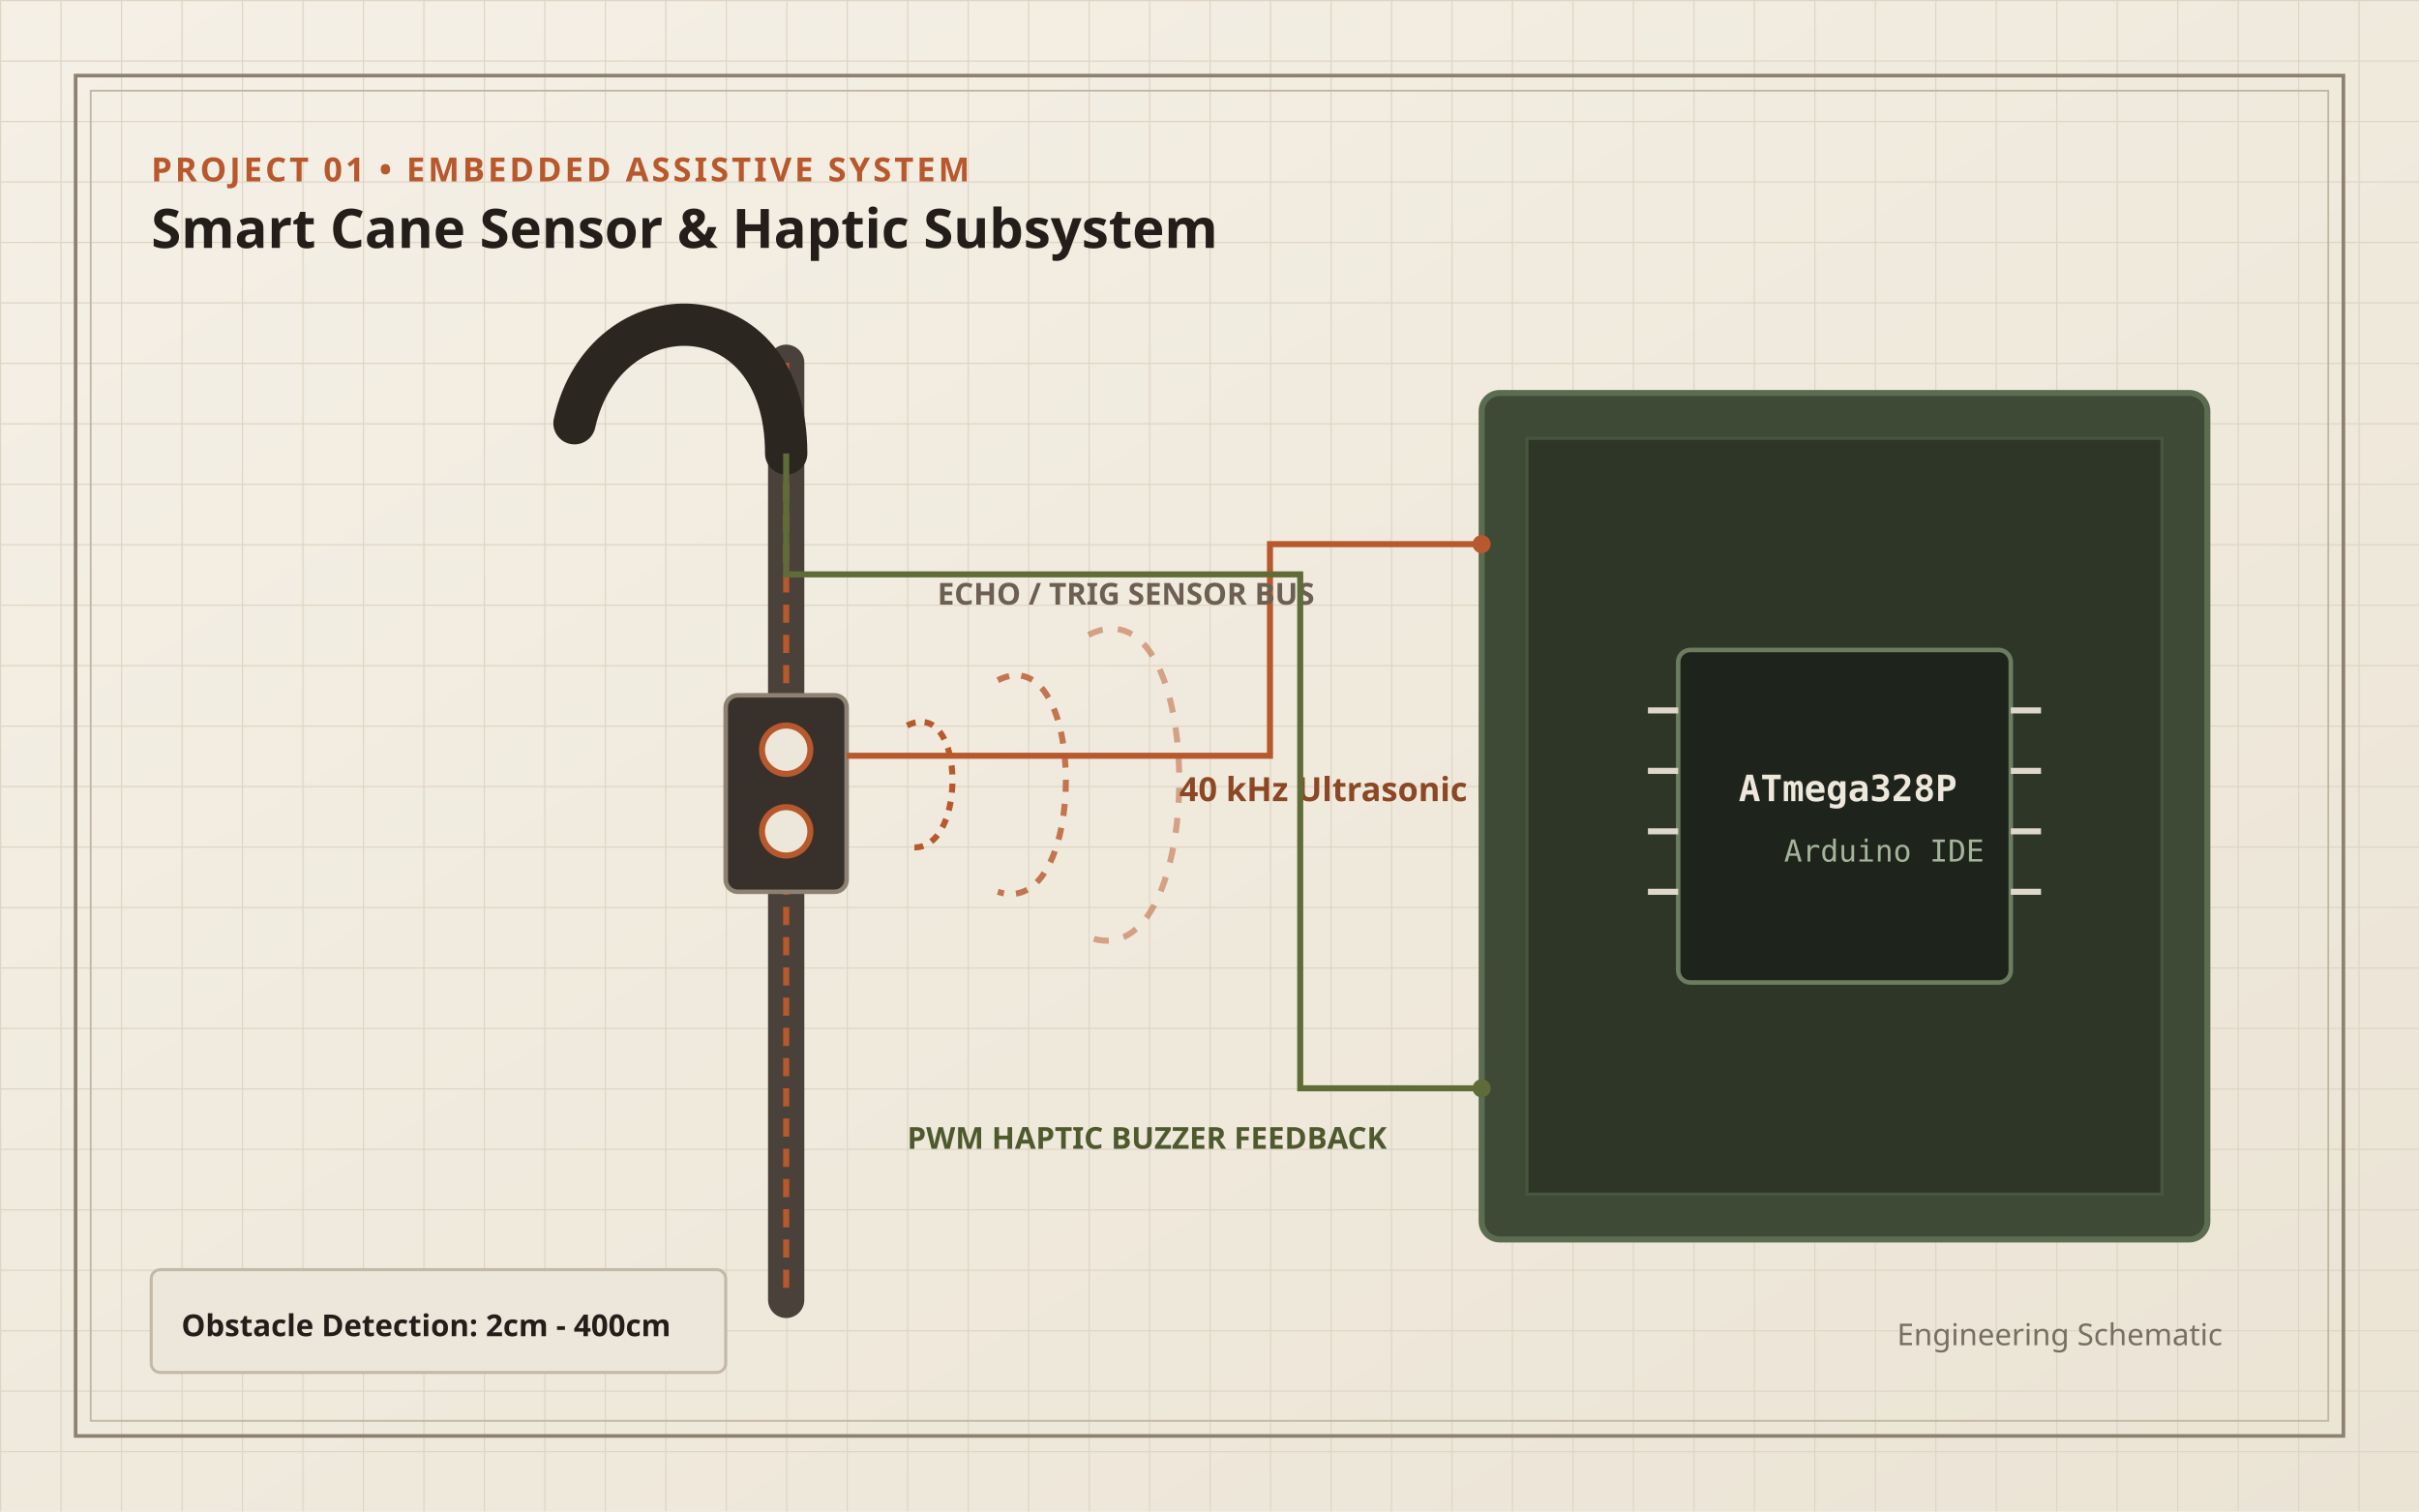
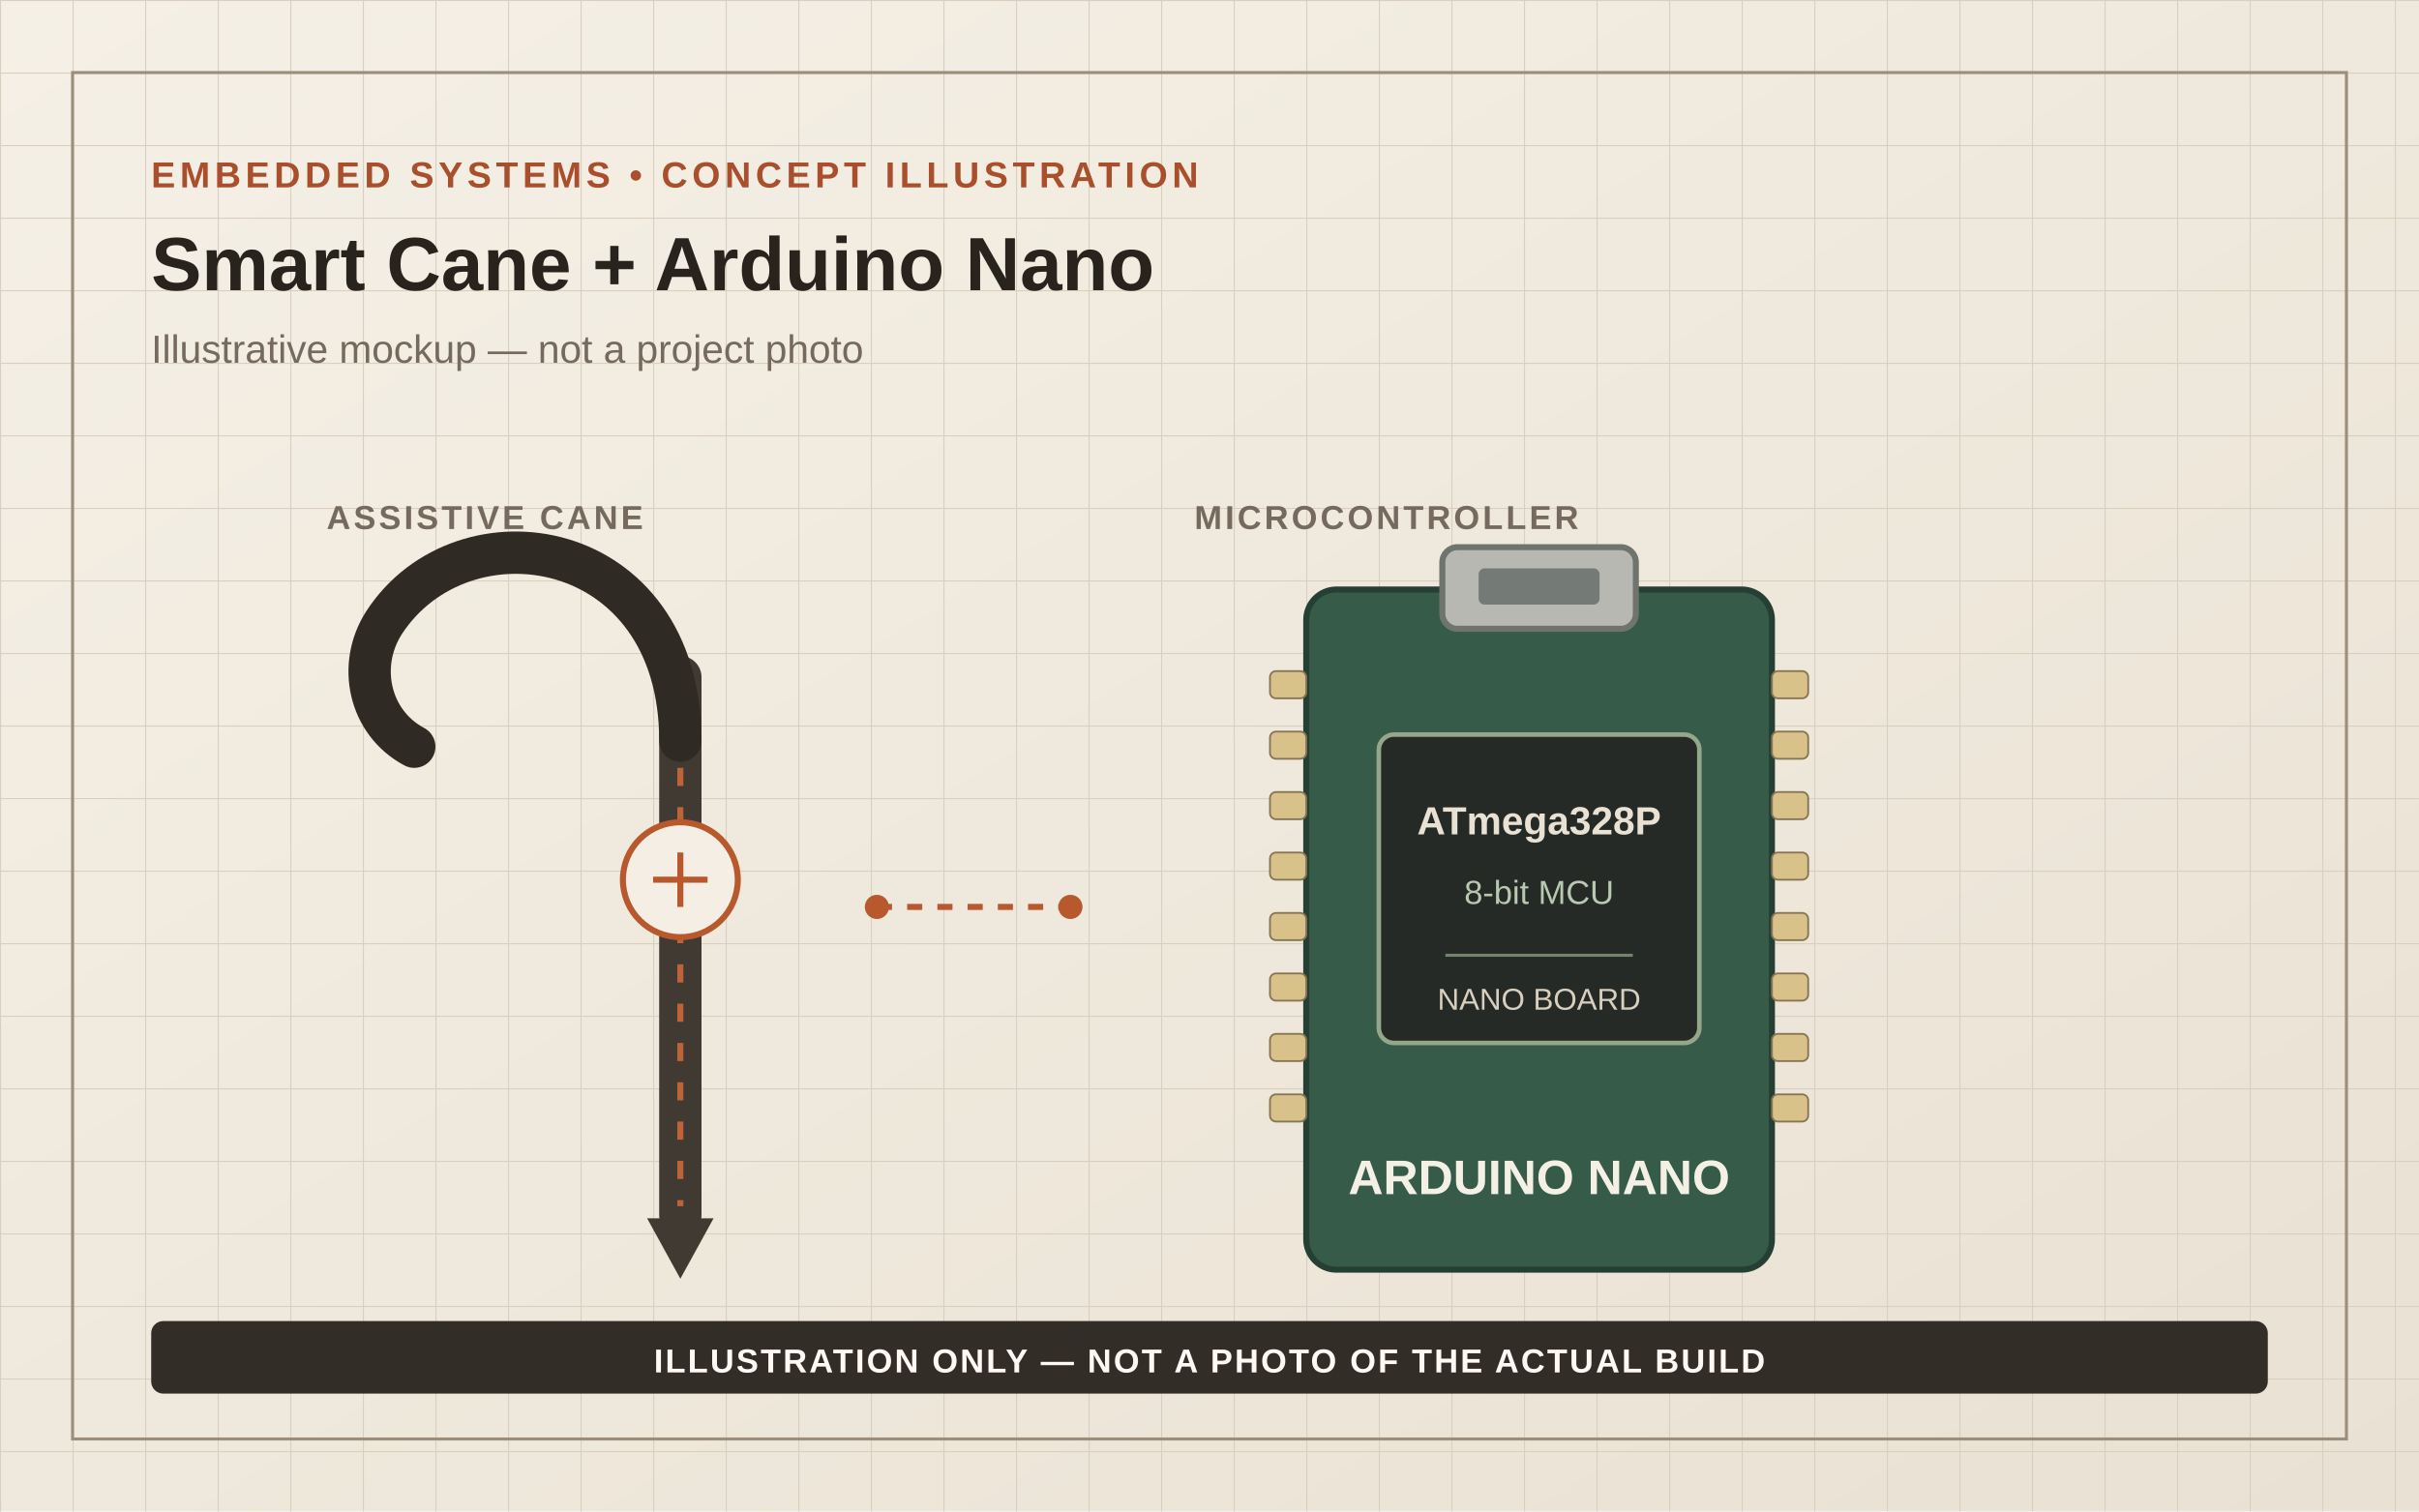
<svg xmlns="http://www.w3.org/2000/svg" viewBox="0 0 800 500" width="800" height="500">
  <defs>
-     <linearGradient id="kraftPaper" x1="0%" y1="0%" x2="100%" y2="100%">
-       <stop offset="0%" stop-color="#f5f0e6" />
-       <stop offset="100%" stop-color="#ebe4d5" />
+     <linearGradient id="paper" x1="0" y1="0" x2="1" y2="1">
+       <stop offset="0" stop-color="#f5f0e6" />
+       <stop offset="1" stop-color="#e9e1d3" />
    </linearGradient>
-     <pattern id="draftGrid" width="20" height="20" patternUnits="userSpaceOnUse">
-       <path d="M 20 0 L 0 0 0 20" fill="none" stroke="#ded5c4" stroke-width="0.8" />
+     <pattern id="grid" width="24" height="24" patternUnits="userSpaceOnUse">
+       <path d="M24 0H0V24" fill="none" stroke="#d9cfbf" stroke-width="0.7" />
    </pattern>
  </defs>
-   <rect width="800" height="500" fill="url(#kraftPaper)" />
-   <rect width="800" height="500" fill="url(#draftGrid)" />
-   <rect x="25" y="25" width="750" height="450" fill="none" stroke="#8d8171" stroke-width="1.2" />
-   <rect x="30" y="30" width="740" height="440" fill="none" stroke="#c2b6a3" stroke-width="0.6" />
-   <text x="50" y="60" fill="#b8582d" font-family="sans-serif" font-weight="700" font-size="11" letter-spacing="1">PROJECT 01 • EMBEDDED ASSISTIVE SYSTEM</text>
-   <text x="50" y="82" fill="#241e1b" font-family="sans-serif" font-weight="800" font-size="18">Smart Cane Sensor &amp; Haptic Subsystem</text>
-   <line x1="260" y1="120" x2="260" y2="430" stroke="#4a423a" stroke-width="12" stroke-linecap="round" />
-   <line x1="260" y1="120" x2="260" y2="430" stroke="#b8582d" stroke-width="2" stroke-dasharray="6,4" />
-   <path d="M260 150 C260 95, 200 95, 190 140" fill="none" stroke="#2c2621" stroke-width="14" stroke-linecap="round" />
-   <rect x="240" y="230" width="40" height="65" rx="4" fill="#38312b" stroke="#8d8171" stroke-width="1.5" />
-   <circle cx="260" cy="248" r="8" fill="#ede6da" stroke="#b8582d" stroke-width="2" />
-   <circle cx="260" cy="275" r="8" fill="#ede6da" stroke="#b8582d" stroke-width="2" />
-   <path d="M300 240 C320 230, 320 285, 300 280" fill="none" stroke="#b8582d" stroke-width="2" stroke-dasharray="3,3" />
-   <path d="M330 225 C360 210, 360 305, 330 295" fill="none" stroke="#b8582d" stroke-width="2" stroke-dasharray="4,4" opacity="0.8" />
-   <path d="M360 210 C400 190, 400 325, 360 310" fill="none" stroke="#b8582d" stroke-width="2" stroke-dasharray="5,5" opacity="0.5" />
-   <text x="390" y="265" fill="#8c4724" font-family="sans-serif" font-size="11" font-weight="600">40 kHz Ultrasonic Pulse Cone</text>
-   <rect x="490" y="130" width="240" height="280" rx="6" fill="#3e4a36" stroke="#5b6c50" stroke-width="2" />
-   <rect x="505" y="145" width="210" height="250" fill="#2d3627" stroke="#48563e" stroke-width="1" />
-   <rect x="555" y="215" width="110" height="110" rx="4" fill="#1e241b" stroke="#6b7c61" stroke-width="1.5" />
-   <text x="575" y="265" fill="#ede7dc" font-family="monospace" font-size="12" font-weight="700">ATmega328P</text>
-   <text x="590" y="285" fill="#a4b39b" font-family="monospace" font-size="10">Arduino IDE</text>
-   <line x1="545" y1="235" x2="555" y2="235" stroke="#ded8cb" stroke-width="2" />
-   <line x1="545" y1="255" x2="555" y2="255" stroke="#ded8cb" stroke-width="2" />
-   <line x1="545" y1="275" x2="555" y2="275" stroke="#ded8cb" stroke-width="2" />
-   <line x1="545" y1="295" x2="555" y2="295" stroke="#ded8cb" stroke-width="2" />
-   <line x1="665" y1="235" x2="675" y2="235" stroke="#ded8cb" stroke-width="2" />
-   <line x1="665" y1="255" x2="675" y2="255" stroke="#ded8cb" stroke-width="2" />
-   <line x1="665" y1="275" x2="675" y2="275" stroke="#ded8cb" stroke-width="2" />
-   <line x1="665" y1="295" x2="675" y2="295" stroke="#ded8cb" stroke-width="2" />
-   <path d="M280 250 L420 250 L420 180 L490 180" fill="none" stroke="#b8582d" stroke-width="2" />
-   <circle cx="490" cy="180" r="3" fill="#b8582d" />
-   <text x="310" y="200" fill="#6d6052" font-family="sans-serif" font-size="10" font-weight="600">ECHO / TRIG SENSOR BUS</text>
-   <path d="M260 150 L260 190 L430 190 L430 360 L490 360" fill="none" stroke="#606c38" stroke-width="2" />
-   <circle cx="490" cy="360" r="3" fill="#606c38" />
-   <text x="300" y="380" fill="#4f592e" font-family="sans-serif" font-size="10" font-weight="600">PWM HAPTIC BUZZER FEEDBACK</text>
-   <rect x="50" y="420" width="190" height="34" fill="#ede6da" rx="3" stroke="#c4b8a7" stroke-width="1" />
-   <text x="60" y="442" fill="#241e1b" font-family="sans-serif" font-size="10" font-weight="700">Obstacle Detection: 2cm - 400cm</text>
-   <text x="735" y="445" fill="#786f63" font-family="sans-serif" font-size="10" text-anchor="end">Engineering Schematic</text>
+   <rect width="800" height="500" fill="url(#paper)" />
+   <rect width="800" height="500" fill="url(#grid)" />
+   <rect x="24" y="24" width="752" height="452" fill="none" stroke="#9c8e7b" />
+   <text x="50" y="62" fill="#a94f2b" font-family="Arial, sans-serif" font-size="12" font-weight="700" letter-spacing="1.5">EMBEDDED SYSTEMS • CONCEPT ILLUSTRATION</text>
+   <text x="50" y="96" fill="#29231e" font-family="Arial, sans-serif" font-size="25" font-weight="700">Smart Cane + Arduino Nano</text>
+   <text x="50" y="120" fill="#756a5d" font-family="Arial, sans-serif" font-size="13">Illustrative mockup — not a project photo</text>
+   <text x="108" y="175" fill="#756a5d" font-family="Arial, sans-serif" font-size="11" font-weight="700" letter-spacing="1">ASSISTIVE CANE</text>
+   <path d="M225 224v178" fill="none" stroke="#413a32" stroke-width="14" stroke-linecap="round" />
+   <path d="M225 241v158" fill="none" stroke="#bd6338" stroke-width="2" stroke-dasharray="6 7" />
+   <path d="M225 245c0-68-72-79-98-39-9 14-5 33 10 41" fill="none" stroke="#302a24" stroke-width="14" stroke-linecap="round" />
+   <path d="M214 403h22l-11 20z" fill="#413a32" />
+   <circle cx="225" cy="291" r="19" fill="#f4eee4" stroke="#b8582d" stroke-width="2" />
+   <path d="M216 291h18M225 282v18" stroke="#b8582d" stroke-width="2" />
+   <text x="127" y="455" fill="#756a5d" font-family="Arial, sans-serif" font-size="12">Cane concept</text>
+   <path d="M290 300h64" stroke="#b8582d" stroke-width="2" stroke-dasharray="5 5" />
+   <circle cx="290" cy="300" r="4" fill="#b8582d" />
+   <circle cx="354" cy="300" r="4" fill="#b8582d" />
+   <text x="395" y="175" fill="#756a5d" font-family="Arial, sans-serif" font-size="11" font-weight="700" letter-spacing="1">MICROCONTROLLER</text>
+   <rect x="432" y="195" width="154" height="225" rx="10" fill="#365b48" stroke="#263f34" stroke-width="2" />
+   <rect x="477" y="181" width="64" height="27" rx="5" fill="#b7b8b2" stroke="#6f746f" stroke-width="2" />
+   <rect x="489" y="188" width="40" height="12" rx="2" fill="#747a76" />
+   <g fill="#d8c28a" stroke="#877653" stroke-width="0.6">
+     <rect x="420" y="222" width="12" height="9" rx="2" />
+     <rect x="420" y="242" width="12" height="9" rx="2" />
+     <rect x="420" y="262" width="12" height="9" rx="2" />
+     <rect x="420" y="282" width="12" height="9" rx="2" />
+     <rect x="420" y="302" width="12" height="9" rx="2" />
+     <rect x="420" y="322" width="12" height="9" rx="2" />
+     <rect x="420" y="342" width="12" height="9" rx="2" />
+     <rect x="420" y="362" width="12" height="9" rx="2" />
+     <rect x="586" y="222" width="12" height="9" rx="2" />
+     <rect x="586" y="242" width="12" height="9" rx="2" />
+     <rect x="586" y="262" width="12" height="9" rx="2" />
+     <rect x="586" y="282" width="12" height="9" rx="2" />
+     <rect x="586" y="302" width="12" height="9" rx="2" />
+     <rect x="586" y="322" width="12" height="9" rx="2" />
+     <rect x="586" y="342" width="12" height="9" rx="2" />
+     <rect x="586" y="362" width="12" height="9" rx="2" />
+   </g>
+   <rect x="456" y="243" width="106" height="102" rx="5" fill="#252a27" stroke="#95a78b" stroke-width="1.5" />
+   <text x="509" y="276" text-anchor="middle" fill="#e9e1d3" font-family="Arial, sans-serif" font-size="13" font-weight="700">ATmega328P</text>
+   <text x="509" y="299" text-anchor="middle" fill="#b9c8b0" font-family="Arial, sans-serif" font-size="11">8-bit MCU</text>
+   <path d="M478 316h62" stroke="#72836e" stroke-width="1" />
+   <text x="509" y="334" text-anchor="middle" fill="#d9cfbf" font-family="Arial, sans-serif" font-size="10">NANO BOARD</text>
+   <text x="509" y="395" text-anchor="middle" fill="#f5f0e6" font-family="Arial, sans-serif" font-size="16" font-weight="700">ARDUINO NANO</text>
+   <rect x="50" y="437" width="700" height="24" rx="4" fill="#332d27" />
+   <text x="400" y="454" text-anchor="middle" fill="#fffaf1" font-family="Arial, sans-serif" font-size="11" font-weight="700" letter-spacing="0.7">ILLUSTRATION ONLY — NOT A PHOTO OF THE ACTUAL BUILD</text>
</svg>
